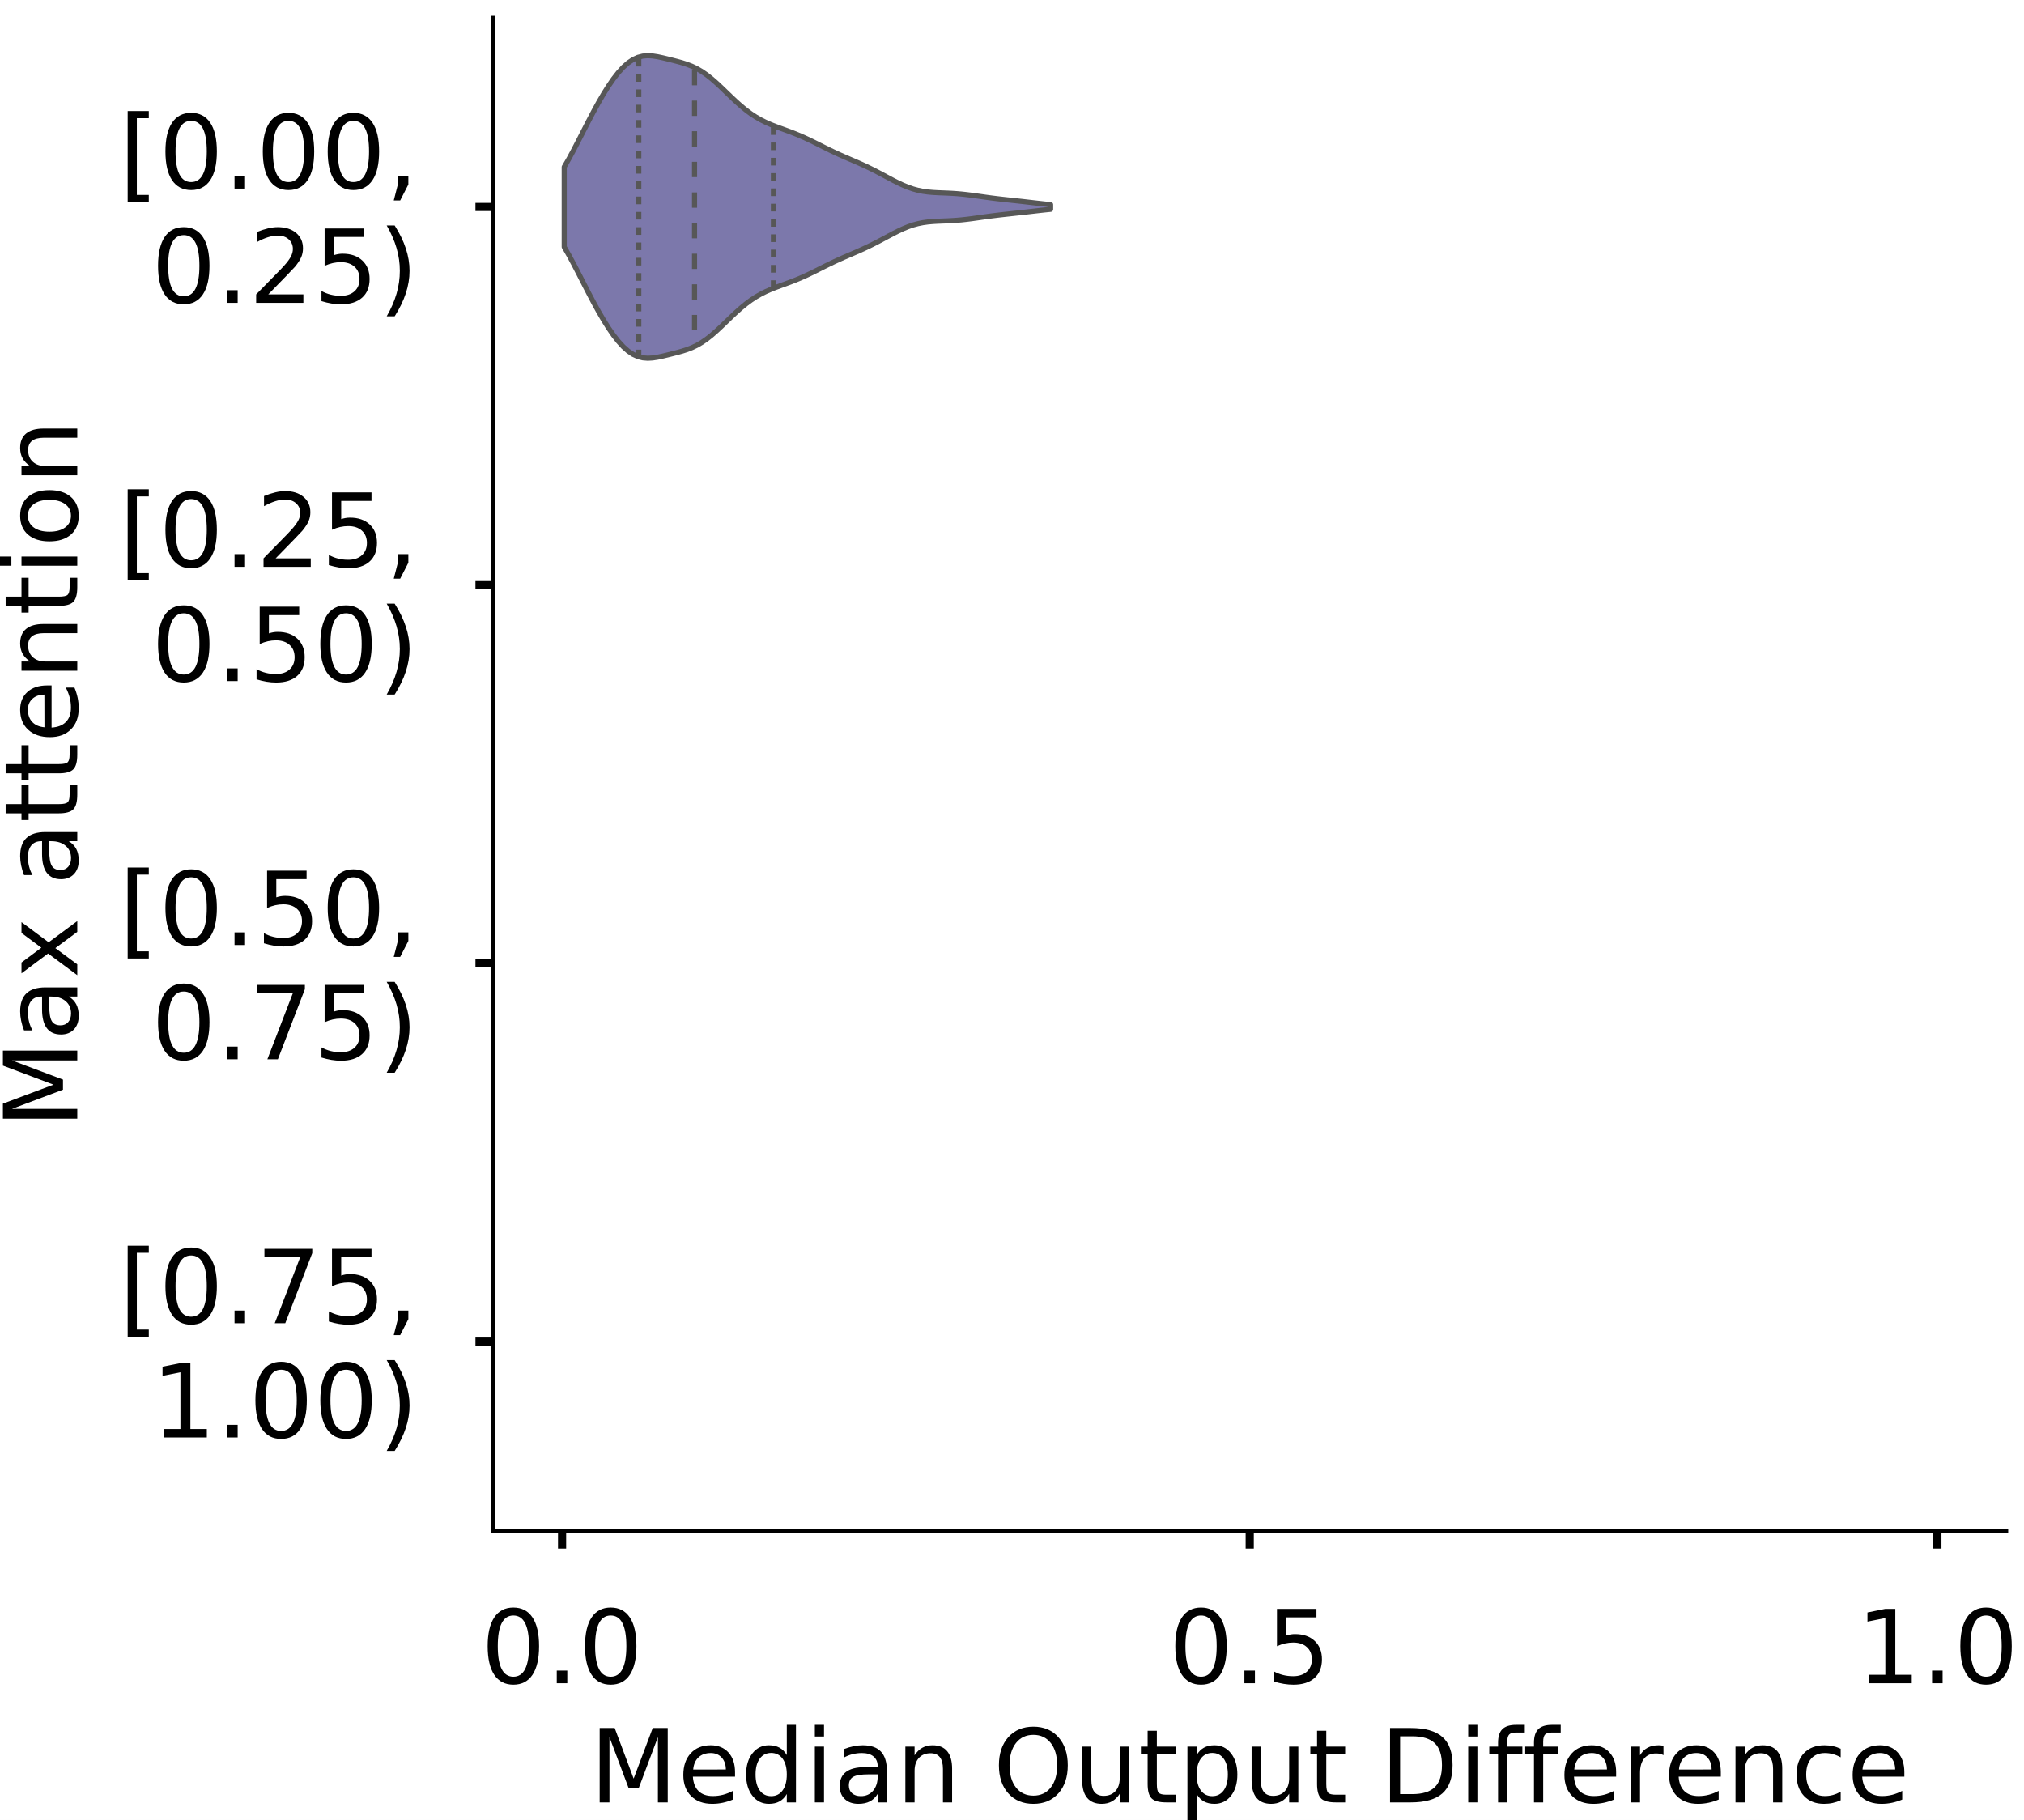
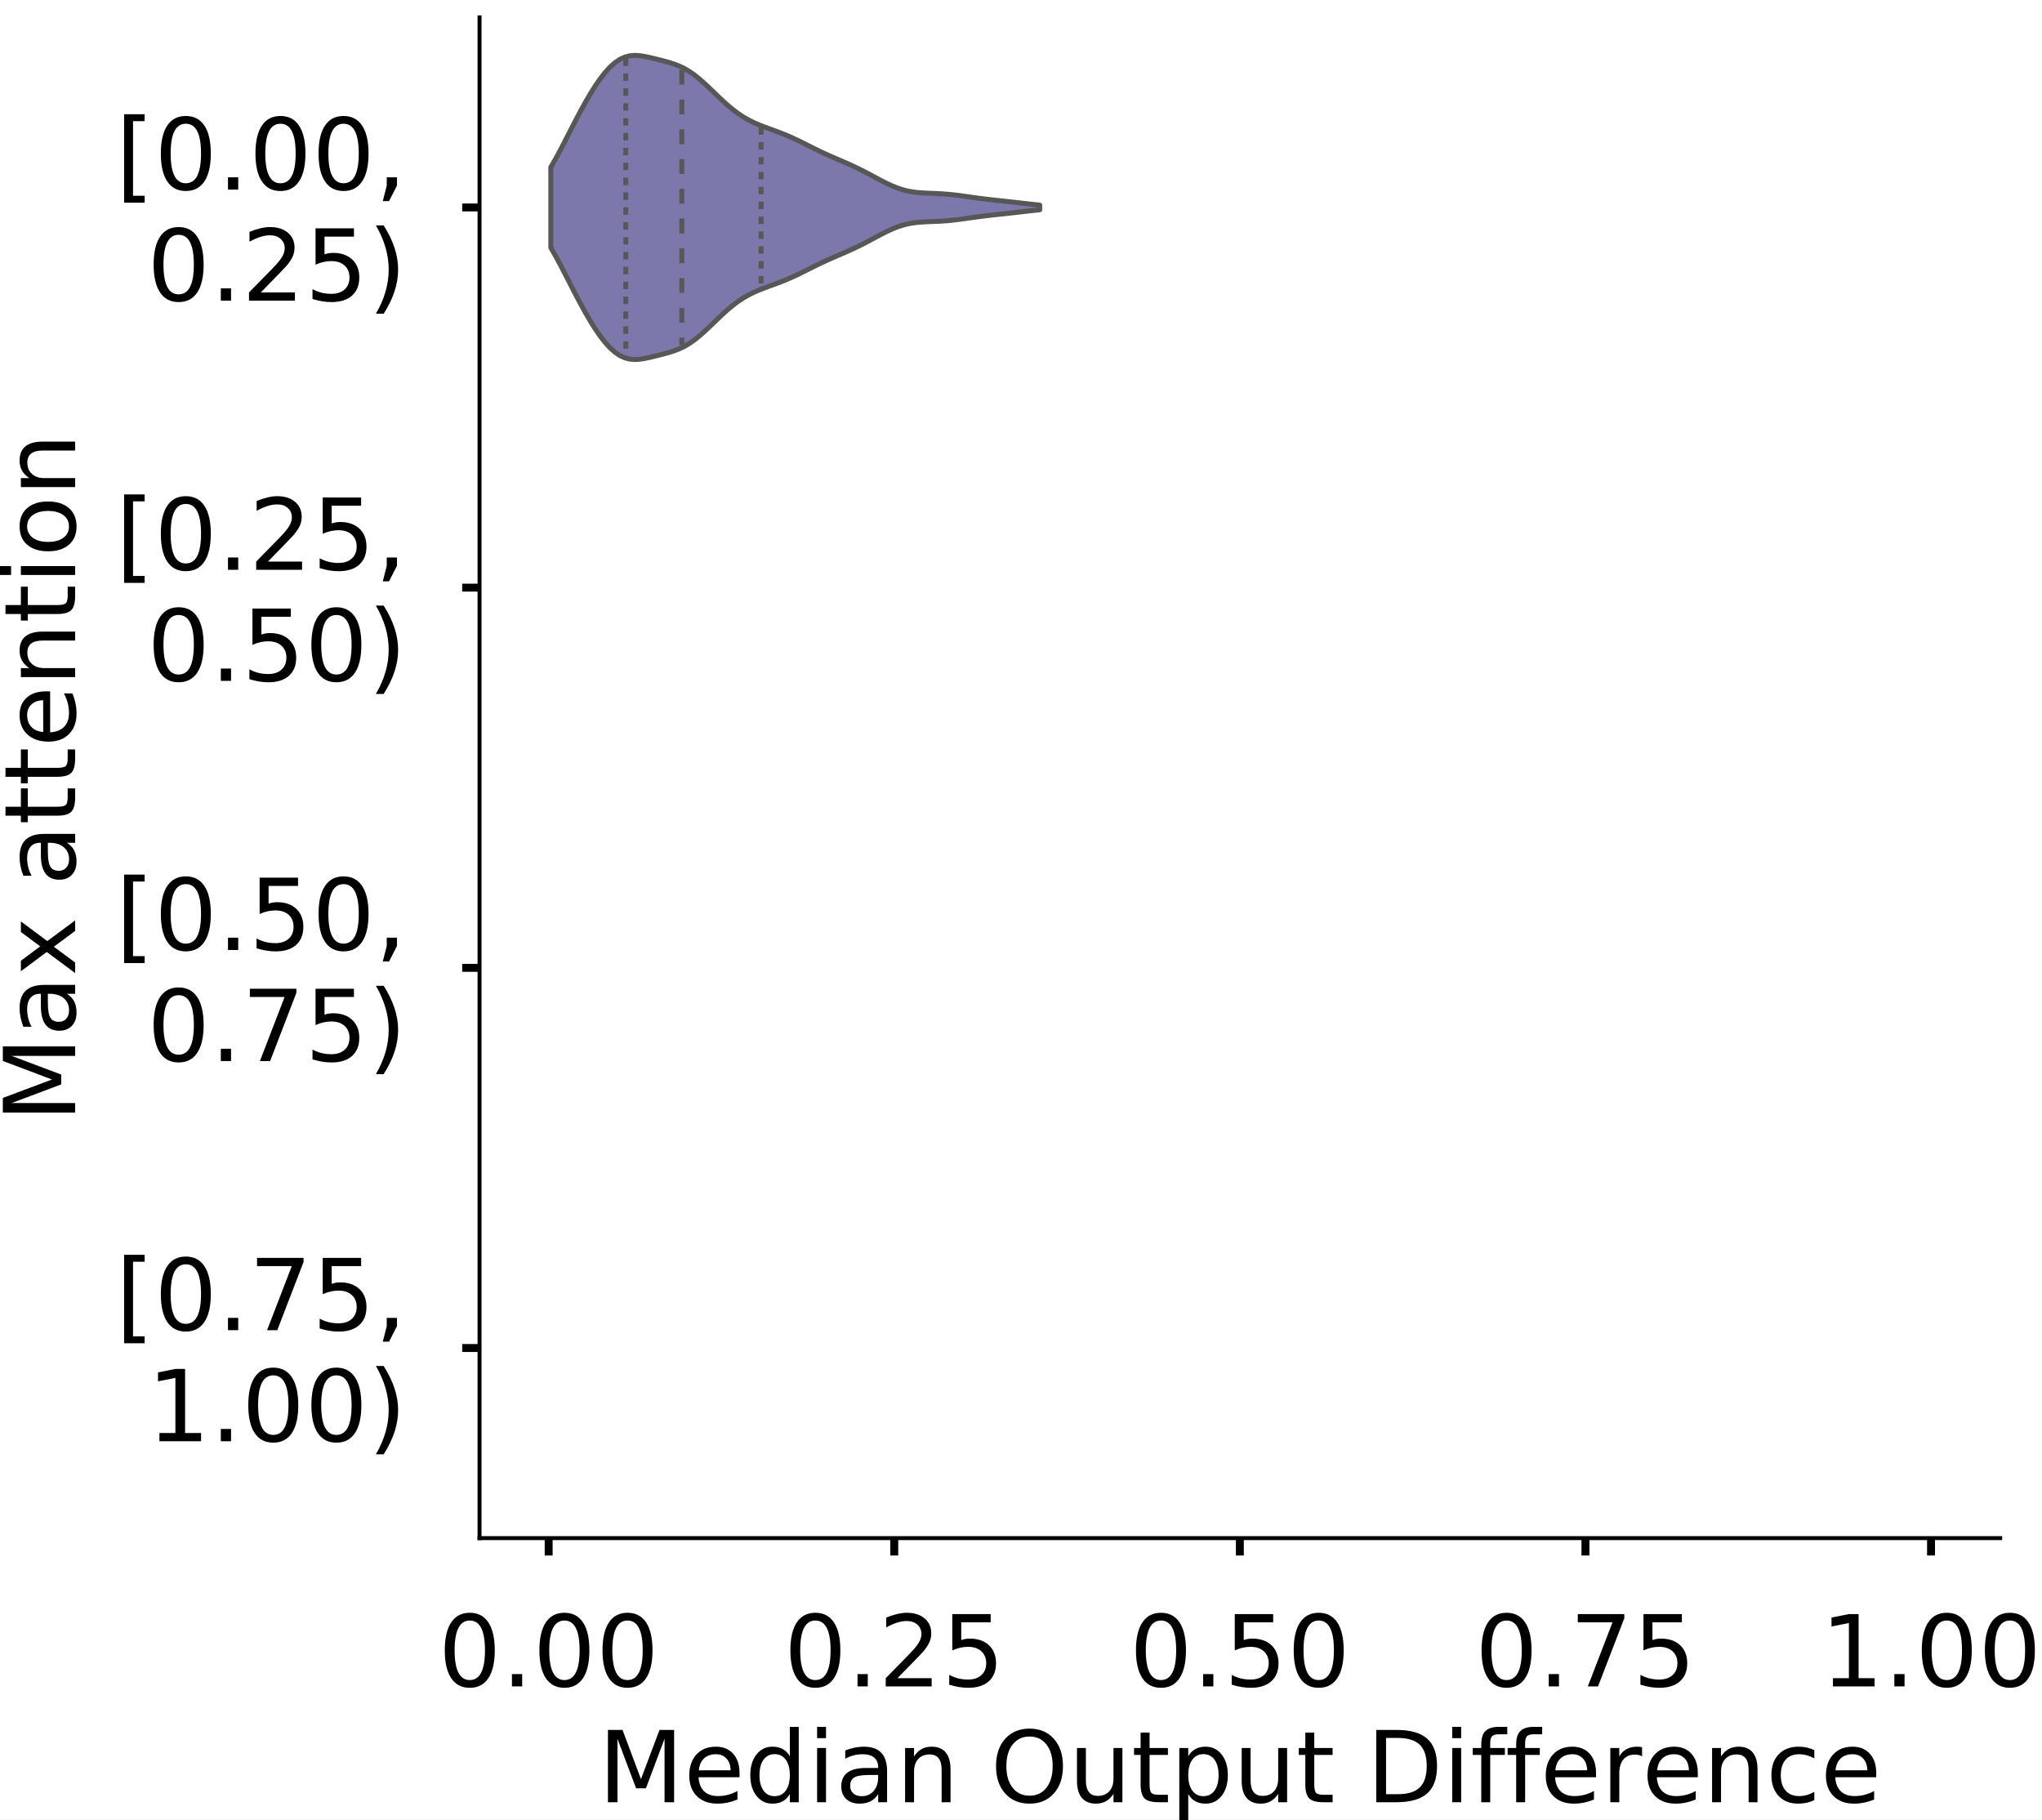
- <svg xmlns="http://www.w3.org/2000/svg" xmlns:xlink="http://www.w3.org/1999/xlink" height="356.753pt" version="1.1" viewBox="0 0 396.753 356.753" width="396.753pt">
+ <svg xmlns="http://www.w3.org/2000/svg" xmlns:xlink="http://www.w3.org/1999/xlink" height="366.833pt" version="1.1" viewBox="0 0 411.77 366.833" width="411.77pt">
  <defs>
    <style type="text/css">
*{stroke-linecap:butt;stroke-linejoin:round;}
  </style>
  </defs>
  <g id="figure_1">
    <g id="patch_1">
-       <path d="M 0 356.753  L 396.753 356.753  L 396.753 0  L 0 0  z " style="fill:#ffffff;" />
+       <path d="M 0 366.833  L 411.77 366.833  L 411.77 -0  L 0 -0  z " style="fill:#ffffff;" />
    </g>
    <g id="axes_1">
      <g id="patch_2">
-         <path d="M 96.7 300.053  L 393.253 300.053  L 393.253 3.5  L 96.7 3.5  z " style="fill:#ffffff;" />
+         <path d="M 96.7 310.133  L 403.333 310.133  L 403.333 3.5  L 96.7 3.5  z " style="fill:#ffffff;" />
      </g>
      <g id="PolyCollection_1">
        <defs>
-           <path d="M 110.6 -308.347  L 110.6 -324.022  L 111.564 -325.706  L 112.527 -327.498  L 113.49 -329.356  L 114.453 -331.239  L 115.416 -333.11  L 116.379 -334.935  L 117.342 -336.687  L 118.306 -338.341  L 119.269 -339.878  L 120.232 -341.274  L 121.195 -342.51  L 122.158 -343.565  L 123.121 -344.422  L 124.084 -345.071  L 125.048 -345.513  L 126.011 -345.761  L 126.974 -345.839  L 127.937 -345.784  L 128.9 -345.636  L 129.863 -345.431  L 130.826 -345.201  L 131.789 -344.961  L 132.753 -344.713  L 133.716 -344.446  L 134.679 -344.137  L 135.642 -343.764  L 136.605 -343.303  L 137.568 -342.741  L 138.531 -342.075  L 139.495 -341.313  L 140.458 -340.471  L 141.421 -339.573  L 142.384 -338.645  L 143.347 -337.717  L 144.31 -336.813  L 145.273 -335.957  L 146.237 -335.167  L 147.2 -334.452  L 148.163 -333.819  L 149.126 -333.265  L 150.089 -332.782  L 151.052 -332.356  L 152.015 -331.974  L 152.978 -331.616  L 153.942 -331.267  L 154.905 -330.913  L 155.868 -330.54  L 156.831 -330.143  L 157.794 -329.718  L 158.757 -329.267  L 159.72 -328.795  L 160.684 -328.312  L 161.647 -327.828  L 162.61 -327.352  L 163.573 -326.891  L 164.536 -326.448  L 165.499 -326.021  L 166.462 -325.605  L 167.426 -325.192  L 168.389 -324.773  L 169.352 -324.339  L 170.315 -323.885  L 171.278 -323.409  L 172.241 -322.911  L 173.204 -322.399  L 174.167 -321.881  L 175.131 -321.372  L 176.094 -320.885  L 177.057 -320.438  L 178.02 -320.044  L 178.983 -319.713  L 179.946 -319.451  L 180.909 -319.256  L 181.873 -319.121  L 182.836 -319.034  L 183.799 -318.979  L 184.762 -318.94  L 185.725 -318.902  L 186.688 -318.854  L 187.651 -318.788  L 188.615 -318.701  L 189.578 -318.594  L 190.541 -318.471  L 191.504 -318.338  L 192.467 -318.202  L 193.43 -318.067  L 194.393 -317.939  L 195.356 -317.819  L 196.32 -317.707  L 197.283 -317.6  L 198.246 -317.497  L 199.209 -317.393  L 200.172 -317.287  L 201.135 -317.178  L 202.098 -317.067  L 203.062 -316.956  L 204.025 -316.847  L 204.988 -316.742  L 205.951 -316.645  L 205.951 -315.724  L 205.951 -315.724  L 204.988 -315.626  L 204.025 -315.522  L 203.062 -315.413  L 202.098 -315.301  L 201.135 -315.19  L 200.172 -315.082  L 199.209 -314.976  L 198.246 -314.872  L 197.283 -314.768  L 196.32 -314.661  L 195.356 -314.549  L 194.393 -314.429  L 193.43 -314.301  L 192.467 -314.167  L 191.504 -314.03  L 190.541 -313.897  L 189.578 -313.774  L 188.615 -313.667  L 187.651 -313.58  L 186.688 -313.514  L 185.725 -313.466  L 184.762 -313.428  L 183.799 -313.389  L 182.836 -313.334  L 181.873 -313.247  L 180.909 -313.112  L 179.946 -312.917  L 178.983 -312.655  L 178.02 -312.324  L 177.057 -311.93  L 176.094 -311.483  L 175.131 -310.997  L 174.167 -310.487  L 173.204 -309.97  L 172.241 -309.457  L 171.278 -308.959  L 170.315 -308.483  L 169.352 -308.029  L 168.389 -307.595  L 167.426 -307.176  L 166.462 -306.763  L 165.499 -306.347  L 164.536 -305.92  L 163.573 -305.477  L 162.61 -305.016  L 161.647 -304.541  L 160.684 -304.056  L 159.72 -303.573  L 158.757 -303.102  L 157.794 -302.65  L 156.831 -302.225  L 155.868 -301.828  L 154.905 -301.456  L 153.942 -301.101  L 152.978 -300.752  L 152.015 -300.395  L 151.052 -300.012  L 150.089 -299.587  L 149.126 -299.103  L 148.163 -298.549  L 147.2 -297.916  L 146.237 -297.202  L 145.273 -296.411  L 144.31 -295.555  L 143.347 -294.651  L 142.384 -293.723  L 141.421 -292.796  L 140.458 -291.898  L 139.495 -291.056  L 138.531 -290.294  L 137.568 -289.628  L 136.605 -289.066  L 135.642 -288.605  L 134.679 -288.231  L 133.716 -287.922  L 132.753 -287.655  L 131.789 -287.408  L 130.826 -287.168  L 129.863 -286.937  L 128.9 -286.733  L 127.937 -286.584  L 126.974 -286.529  L 126.011 -286.607  L 125.048 -286.855  L 124.084 -287.297  L 123.121 -287.946  L 122.158 -288.803  L 121.195 -289.858  L 120.232 -291.094  L 119.269 -292.491  L 118.306 -294.027  L 117.342 -295.682  L 116.379 -297.433  L 115.416 -299.258  L 114.453 -301.129  L 113.49 -303.012  L 112.527 -304.871  L 111.564 -306.662  L 110.6 -308.347  z " id="mab8c554d93" style="stroke:#575757;" />
+           <path d="M 111.073 -316.9  L 111.073 -333.108  L 112.069 -334.85  L 113.065 -336.702  L 114.061 -338.624  L 115.056 -340.571  L 116.052 -342.505  L 117.048 -344.392  L 118.044 -346.203  L 119.04 -347.915  L 120.036 -349.503  L 121.032 -350.947  L 122.028 -352.225  L 123.023 -353.316  L 124.019 -354.202  L 125.015 -354.873  L 126.011 -355.33  L 127.007 -355.586  L 128.003 -355.668  L 128.999 -355.611  L 129.995 -355.457  L 130.99 -355.245  L 131.986 -355.007  L 132.982 -354.759  L 133.978 -354.503  L 134.974 -354.226  L 135.97 -353.908  L 136.966 -353.521  L 137.962 -353.044  L 138.957 -352.463  L 139.953 -351.775  L 140.949 -350.987  L 141.945 -350.116  L 142.941 -349.188  L 143.937 -348.229  L 144.933 -347.269  L 145.929 -346.335  L 146.924 -345.449  L 147.92 -344.632  L 148.916 -343.893  L 149.912 -343.239  L 150.908 -342.666  L 151.904 -342.166  L 152.9 -341.726  L 153.896 -341.33  L 154.891 -340.96  L 155.887 -340.6  L 156.883 -340.233  L 157.879 -339.848  L 158.875 -339.438  L 159.871 -338.998  L 160.867 -338.531  L 161.863 -338.044  L 162.858 -337.544  L 163.854 -337.044  L 164.85 -336.551  L 165.846 -336.075  L 166.842 -335.617  L 167.838 -335.176  L 168.834 -334.746  L 169.83 -334.319  L 170.825 -333.885  L 171.821 -333.437  L 172.817 -332.967  L 173.813 -332.474  L 174.809 -331.96  L 175.805 -331.43  L 176.801 -330.895  L 177.797 -330.368  L 178.792 -329.865  L 179.788 -329.403  L 180.784 -328.995  L 181.78 -328.653  L 182.776 -328.382  L 183.772 -328.181  L 184.768 -328.041  L 185.764 -327.951  L 186.759 -327.894  L 187.755 -327.854  L 188.751 -327.815  L 189.747 -327.765  L 190.743 -327.697  L 191.739 -327.607  L 192.735 -327.496  L 193.731 -327.369  L 194.726 -327.231  L 195.722 -327.09  L 196.718 -326.951  L 197.714 -326.819  L 198.71 -326.695  L 199.706 -326.579  L 200.702 -326.469  L 201.697 -326.361  L 202.693 -326.254  L 203.689 -326.144  L 204.685 -326.032  L 205.681 -325.917  L 206.677 -325.802  L 207.673 -325.689  L 208.669 -325.581  L 209.664 -325.48  L 209.664 -324.528  L 209.664 -324.528  L 208.669 -324.427  L 207.673 -324.319  L 206.677 -324.206  L 205.681 -324.091  L 204.685 -323.977  L 203.689 -323.864  L 202.693 -323.755  L 201.697 -323.647  L 200.702 -323.54  L 199.706 -323.43  L 198.71 -323.313  L 197.714 -323.189  L 196.718 -323.057  L 195.722 -322.918  L 194.726 -322.777  L 193.731 -322.639  L 192.735 -322.512  L 191.739 -322.401  L 190.743 -322.311  L 189.747 -322.243  L 188.751 -322.194  L 187.755 -322.155  L 186.759 -322.114  L 185.764 -322.058  L 184.768 -321.967  L 183.772 -321.828  L 182.776 -321.626  L 181.78 -321.355  L 180.784 -321.013  L 179.788 -320.606  L 178.792 -320.143  L 177.797 -319.64  L 176.801 -319.114  L 175.805 -318.578  L 174.809 -318.048  L 173.813 -317.534  L 172.817 -317.041  L 171.821 -316.572  L 170.825 -316.123  L 169.83 -315.69  L 168.834 -315.263  L 167.838 -314.833  L 166.842 -314.391  L 165.846 -313.933  L 164.85 -313.457  L 163.854 -312.965  L 162.858 -312.464  L 161.863 -311.965  L 160.867 -311.477  L 159.871 -311.01  L 158.875 -310.571  L 157.879 -310.16  L 156.883 -309.775  L 155.887 -309.408  L 154.891 -309.048  L 153.896 -308.678  L 152.9 -308.282  L 151.904 -307.842  L 150.908 -307.343  L 149.912 -306.77  L 148.916 -306.115  L 147.92 -305.376  L 146.924 -304.559  L 145.929 -303.674  L 144.933 -302.74  L 143.937 -301.779  L 142.941 -300.821  L 141.945 -299.892  L 140.949 -299.022  L 139.953 -298.233  L 138.957 -297.545  L 137.962 -296.964  L 136.966 -296.487  L 135.97 -296.101  L 134.974 -295.782  L 133.978 -295.505  L 132.982 -295.249  L 131.986 -295.002  L 130.99 -294.763  L 129.995 -294.552  L 128.999 -294.398  L 128.003 -294.341  L 127.007 -294.422  L 126.011 -294.678  L 125.015 -295.135  L 124.019 -295.806  L 123.023 -296.692  L 122.028 -297.783  L 121.032 -299.061  L 120.036 -300.505  L 119.04 -302.094  L 118.044 -303.805  L 117.048 -305.616  L 116.052 -307.503  L 115.056 -309.437  L 114.061 -311.385  L 113.065 -313.306  L 112.069 -315.159  L 111.073 -316.9  z " id="mfc1574e40b" style="stroke:#575757;" />
        </defs>
-         <g clip-path="url(#p779eb98f32)">
-           <use style="fill:#7c78ab;stroke:#575757;" x="0" xlink:href="#mab8c554d93" y="356.753" />
+         <g clip-path="url(#p173f1cba33)">
+           <use style="fill:#7c78ab;stroke:#575757;" x="0" xlink:href="#mfc1574e40b" y="366.833" />
        </g>
      </g>
      <g id="patch_3">
-         <path clip-path="url(#p779eb98f32)" d="M 110.18 40.569  L 110.18 40.569  L 110.18 40.569  L 110.18 40.569  z " style="fill:#7c78ab;stroke:#575757;stroke-linejoin:miter;stroke-width:0.5;" />
+         <path clip-path="url(#p173f1cba33)" d="M 110.638 41.829  L 110.638 41.829  L 110.638 41.829  L 110.638 41.829  z " style="fill:#7c78ab;stroke:#575757;stroke-linejoin:miter;stroke-width:0.5;" />
      </g>
      <g id="matplotlib.axis_1">
        <g id="xtick_1">
          <g id="line2d_1">
            <defs>
-               <path d="M 0 0  L 0 3.5  " id="m4de82e6976" style="stroke:#000000;stroke-width:1.6;" />
-             </defs>
-             <g>
-               <use style="stroke:#000000;stroke-width:1.6;" x="110.18" xlink:href="#m4de82e6976" y="300.053" />
+               <path d="M 0 0  L 0 3.5  " id="m743047a751" style="stroke:#000000;stroke-width:1.6;" />
+             </defs>
+             <g>
+               <use style="stroke:#000000;stroke-width:1.6;" x="110.638" xlink:href="#m743047a751" y="310.133" />
            </g>
          </g>
          <g id="text_1">
            <defs>
              <path d="M 31.781 66.406  Q 24.172 66.406 20.328 58.906  Q 16.5 51.422 16.5 36.375  Q 16.5 21.391 20.328 13.891  Q 24.172 6.391 31.781 6.391  Q 39.453 6.391 43.281 13.891  Q 47.125 21.391 47.125 36.375  Q 47.125 51.422 43.281 58.906  Q 39.453 66.406 31.781 66.406  z M 31.781 74.219  Q 44.047 74.219 50.516 64.516  Q 56.984 54.828 56.984 36.375  Q 56.984 17.969 50.516 8.266  Q 44.047 -1.422 31.781 -1.422  Q 19.531 -1.422 13.062 8.266  Q 6.594 17.969 6.594 36.375  Q 6.594 54.828 13.062 64.516  Q 19.531 74.219 31.781 74.219  z " id="DejaVuSans-48" />
              <path d="M 10.688 12.406  L 21 12.406  L 21 0  L 10.688 0  z " id="DejaVuSans-46" />
            </defs>
-             <g transform="translate(94.27657 329.9502)scale(0.2 -0.2)">
+             <g transform="translate(88.37225 340.0302)scale(0.2 -0.2)">
              <use xlink:href="#DejaVuSans-48" />
              <use x="63.623" xlink:href="#DejaVuSans-46" />
              <use x="95.41" xlink:href="#DejaVuSans-48" />
+               <use x="159.033" xlink:href="#DejaVuSans-48" />
            </g>
          </g>
        </g>
        <g id="xtick_2">
          <g id="line2d_2">
            <g>
-               <use style="stroke:#000000;stroke-width:1.6;" x="244.977" xlink:href="#m4de82e6976" y="300.053" />
+               <use style="stroke:#000000;stroke-width:1.6;" x="180.327" xlink:href="#m743047a751" y="310.133" />
            </g>
          </g>
          <g id="text_2">
            <defs>
+               <path d="M 19.188 8.297  L 53.609 8.297  L 53.609 0  L 7.328 0  L 7.328 8.297  Q 12.938 14.109 22.625 23.891  Q 32.328 33.688 34.812 36.531  Q 39.547 41.844 41.422 45.531  Q 43.312 49.219 43.312 52.781  Q 43.312 58.594 39.234 62.25  Q 35.156 65.922 28.609 65.922  Q 23.969 65.922 18.812 64.312  Q 13.672 62.703 7.812 59.422  L 7.812 69.391  Q 13.766 71.781 18.938 73  Q 24.125 74.219 28.422 74.219  Q 39.75 74.219 46.484 68.547  Q 53.219 62.891 53.219 53.422  Q 53.219 48.922 51.531 44.891  Q 49.859 40.875 45.406 35.406  Q 44.188 33.984 37.641 27.219  Q 31.109 20.453 19.188 8.297  z " id="DejaVuSans-50" />
              <path d="M 10.797 72.906  L 49.516 72.906  L 49.516 64.594  L 19.828 64.594  L 19.828 46.734  Q 21.969 47.469 24.109 47.828  Q 26.266 48.188 28.422 48.188  Q 40.625 48.188 47.75 41.5  Q 54.891 34.812 54.891 23.391  Q 54.891 11.625 47.562 5.094  Q 40.234 -1.422 26.906 -1.422  Q 22.312 -1.422 17.547 -0.641  Q 12.797 0.141 7.719 1.703  L 7.719 11.625  Q 12.109 9.234 16.797 8.062  Q 21.484 6.891 26.703 6.891  Q 35.156 6.891 40.078 11.328  Q 45.016 15.766 45.016 23.391  Q 45.016 31 40.078 35.438  Q 35.156 39.891 26.703 39.891  Q 22.75 39.891 18.812 39.016  Q 14.891 38.141 10.797 36.281  z " id="DejaVuSans-53" />
            </defs>
-             <g transform="translate(229.0735 329.9502)scale(0.2 -0.2)">
-               <use xlink:href="#DejaVuSans-48" />
-               <use x="63.623" xlink:href="#DejaVuSans-46" />
-               <use x="95.41" xlink:href="#DejaVuSans-53" />
+             <g transform="translate(158.0616 340.0302)scale(0.2 -0.2)">
+               <use xlink:href="#DejaVuSans-48" />
+               <use x="63.623" xlink:href="#DejaVuSans-46" />
+               <use x="95.41" xlink:href="#DejaVuSans-50" />
+               <use x="159.033" xlink:href="#DejaVuSans-53" />
            </g>
          </g>
        </g>
        <g id="xtick_3">
          <g id="line2d_3">
            <g>
-               <use style="stroke:#000000;stroke-width:1.6;" x="379.774" xlink:href="#m4de82e6976" y="300.053" />
+               <use style="stroke:#000000;stroke-width:1.6;" x="250.017" xlink:href="#m743047a751" y="310.133" />
            </g>
          </g>
          <g id="text_3">
+             <g transform="translate(227.751 340.0302)scale(0.2 -0.2)">
+               <use xlink:href="#DejaVuSans-48" />
+               <use x="63.623" xlink:href="#DejaVuSans-46" />
+               <use x="95.41" xlink:href="#DejaVuSans-53" />
+               <use x="159.033" xlink:href="#DejaVuSans-48" />
+             </g>
+           </g>
+         </g>
+         <g id="xtick_4">
+           <g id="line2d_4">
+             <g>
+               <use style="stroke:#000000;stroke-width:1.6;" x="319.706" xlink:href="#m743047a751" y="310.133" />
+             </g>
+           </g>
+           <g id="text_4">
+             <defs>
+               <path d="M 8.203 72.906  L 55.078 72.906  L 55.078 68.703  L 28.609 0  L 18.312 0  L 43.219 64.594  L 8.203 64.594  z " id="DejaVuSans-55" />
+             </defs>
+             <g transform="translate(297.4404 340.0302)scale(0.2 -0.2)">
+               <use xlink:href="#DejaVuSans-48" />
+               <use x="63.623" xlink:href="#DejaVuSans-46" />
+               <use x="95.41" xlink:href="#DejaVuSans-55" />
+               <use x="159.033" xlink:href="#DejaVuSans-53" />
+             </g>
+           </g>
+         </g>
+         <g id="xtick_5">
+           <g id="line2d_5">
+             <g>
+               <use style="stroke:#000000;stroke-width:1.6;" x="389.395" xlink:href="#m743047a751" y="310.133" />
+             </g>
+           </g>
+           <g id="text_5">
            <defs>
              <path d="M 12.406 8.297  L 28.516 8.297  L 28.516 63.922  L 10.984 60.406  L 10.984 69.391  L 28.422 72.906  L 38.281 72.906  L 38.281 8.297  L 54.391 8.297  L 54.391 0  L 12.406 0  z " id="DejaVuSans-49" />
            </defs>
-             <g transform="translate(363.8705 329.9502)scale(0.2 -0.2)">
+             <g transform="translate(367.1298 340.0302)scale(0.2 -0.2)">
              <use xlink:href="#DejaVuSans-49" />
              <use x="63.623" xlink:href="#DejaVuSans-46" />
              <use x="95.41" xlink:href="#DejaVuSans-48" />
-             </g>
-           </g>
-         </g>
-         <g id="text_4">
+               <use x="159.033" xlink:href="#DejaVuSans-48" />
+             </g>
+           </g>
+         </g>
+         <g id="text_6">
          <defs>
            <path d="M 9.812 72.906  L 24.516 72.906  L 43.109 23.297  L 61.812 72.906  L 76.516 72.906  L 76.516 0  L 66.891 0  L 66.891 64.016  L 48.094 14.016  L 38.188 14.016  L 19.391 64.016  L 19.391 0  L 9.812 0  z " id="DejaVuSans-77" />
            <path d="M 56.203 29.594  L 56.203 25.203  L 14.891 25.203  Q 15.484 15.922 20.484 11.062  Q 25.484 6.203 34.422 6.203  Q 39.594 6.203 44.453 7.469  Q 49.312 8.734 54.109 11.281  L 54.109 2.781  Q 49.266 0.734 44.188 -0.344  Q 39.109 -1.422 33.891 -1.422  Q 20.797 -1.422 13.156 6.188  Q 5.516 13.812 5.516 26.812  Q 5.516 40.234 12.766 48.109  Q 20.016 56 32.328 56  Q 43.359 56 49.781 48.891  Q 56.203 41.797 56.203 29.594  z M 47.219 32.234  Q 47.125 39.594 43.094 43.984  Q 39.062 48.391 32.422 48.391  Q 24.906 48.391 20.391 44.141  Q 15.875 39.891 15.188 32.172  z " id="DejaVuSans-101" />
            <path d="M 45.406 46.391  L 45.406 75.984  L 54.391 75.984  L 54.391 0  L 45.406 0  L 45.406 8.203  Q 42.578 3.328 38.25 0.953  Q 33.938 -1.422 27.875 -1.422  Q 17.969 -1.422 11.734 6.484  Q 5.516 14.406 5.516 27.297  Q 5.516 40.188 11.734 48.094  Q 17.969 56 27.875 56  Q 33.938 56 38.25 53.625  Q 42.578 51.266 45.406 46.391  z M 14.797 27.297  Q 14.797 17.391 18.875 11.75  Q 22.953 6.109 30.078 6.109  Q 37.203 6.109 41.297 11.75  Q 45.406 17.391 45.406 27.297  Q 45.406 37.203 41.297 42.844  Q 37.203 48.484 30.078 48.484  Q 22.953 48.484 18.875 42.844  Q 14.797 37.203 14.797 27.297  z " id="DejaVuSans-100" />
            <path d="M 9.422 54.688  L 18.406 54.688  L 18.406 0  L 9.422 0  z M 9.422 75.984  L 18.406 75.984  L 18.406 64.594  L 9.422 64.594  z " id="DejaVuSans-105" />
            <path d="M 34.281 27.484  Q 23.391 27.484 19.188 25  Q 14.984 22.516 14.984 16.5  Q 14.984 11.719 18.141 8.906  Q 21.297 6.109 26.703 6.109  Q 34.188 6.109 38.703 11.406  Q 43.219 16.703 43.219 25.484  L 43.219 27.484  z M 52.203 31.203  L 52.203 0  L 43.219 0  L 43.219 8.297  Q 40.141 3.328 35.547 0.953  Q 30.953 -1.422 24.312 -1.422  Q 15.922 -1.422 10.953 3.297  Q 6 8.016 6 15.922  Q 6 25.141 12.172 29.828  Q 18.359 34.516 30.609 34.516  L 43.219 34.516  L 43.219 35.406  Q 43.219 41.609 39.141 45  Q 35.062 48.391 27.688 48.391  Q 23 48.391 18.547 47.266  Q 14.109 46.141 10.016 43.891  L 10.016 52.203  Q 14.938 54.109 19.578 55.047  Q 24.219 56 28.609 56  Q 40.484 56 46.344 49.844  Q 52.203 43.703 52.203 31.203  z " id="DejaVuSans-97" />
            <path d="M 54.891 33.016  L 54.891 0  L 45.906 0  L 45.906 32.719  Q 45.906 40.484 42.875 44.328  Q 39.844 48.188 33.797 48.188  Q 26.516 48.188 22.312 43.547  Q 18.109 38.922 18.109 30.906  L 18.109 0  L 9.078 0  L 9.078 54.688  L 18.109 54.688  L 18.109 46.188  Q 21.344 51.125 25.703 53.562  Q 30.078 56 35.797 56  Q 45.219 56 50.047 50.172  Q 54.891 44.344 54.891 33.016  z " id="DejaVuSans-110" />
            <path id="DejaVuSans-32" />
            <path d="M 39.406 66.219  Q 28.656 66.219 22.328 58.203  Q 16.016 50.203 16.016 36.375  Q 16.016 22.609 22.328 14.594  Q 28.656 6.594 39.406 6.594  Q 50.141 6.594 56.422 14.594  Q 62.703 22.609 62.703 36.375  Q 62.703 50.203 56.422 58.203  Q 50.141 66.219 39.406 66.219  z M 39.406 74.219  Q 54.734 74.219 63.906 63.938  Q 73.094 53.656 73.094 36.375  Q 73.094 19.141 63.906 8.859  Q 54.734 -1.422 39.406 -1.422  Q 24.031 -1.422 14.812 8.828  Q 5.609 19.094 5.609 36.375  Q 5.609 53.656 14.812 63.938  Q 24.031 74.219 39.406 74.219  z " id="DejaVuSans-79" />
            <path d="M 8.5 21.578  L 8.5 54.688  L 17.484 54.688  L 17.484 21.922  Q 17.484 14.156 20.5 10.266  Q 23.531 6.391 29.594 6.391  Q 36.859 6.391 41.078 11.031  Q 45.312 15.672 45.312 23.688  L 45.312 54.688  L 54.297 54.688  L 54.297 0  L 45.312 0  L 45.312 8.406  Q 42.047 3.422 37.719 1  Q 33.406 -1.422 27.688 -1.422  Q 18.266 -1.422 13.375 4.438  Q 8.5 10.297 8.5 21.578  z M 31.109 56  z " id="DejaVuSans-117" />
            <path d="M 18.312 70.219  L 18.312 54.688  L 36.812 54.688  L 36.812 47.703  L 18.312 47.703  L 18.312 18.016  Q 18.312 11.328 20.141 9.422  Q 21.969 7.516 27.594 7.516  L 36.812 7.516  L 36.812 0  L 27.594 0  Q 17.188 0 13.234 3.875  Q 9.281 7.766 9.281 18.016  L 9.281 47.703  L 2.688 47.703  L 2.688 54.688  L 9.281 54.688  L 9.281 70.219  z " id="DejaVuSans-116" />
            <path d="M 18.109 8.203  L 18.109 -20.797  L 9.078 -20.797  L 9.078 54.688  L 18.109 54.688  L 18.109 46.391  Q 20.953 51.266 25.266 53.625  Q 29.594 56 35.594 56  Q 45.562 56 51.781 48.094  Q 58.016 40.188 58.016 27.297  Q 58.016 14.406 51.781 6.484  Q 45.562 -1.422 35.594 -1.422  Q 29.594 -1.422 25.266 0.953  Q 20.953 3.328 18.109 8.203  z M 48.688 27.297  Q 48.688 37.203 44.609 42.844  Q 40.531 48.484 33.406 48.484  Q 26.266 48.484 22.188 42.844  Q 18.109 37.203 18.109 27.297  Q 18.109 17.391 22.188 11.75  Q 26.266 6.109 33.406 6.109  Q 40.531 6.109 44.609 11.75  Q 48.688 17.391 48.688 27.297  z " id="DejaVuSans-112" />
            <path d="M 19.672 64.797  L 19.672 8.109  L 31.594 8.109  Q 46.688 8.109 53.688 14.938  Q 60.688 21.781 60.688 36.531  Q 60.688 51.172 53.688 57.984  Q 46.688 64.797 31.594 64.797  z M 9.812 72.906  L 30.078 72.906  Q 51.266 72.906 61.172 64.094  Q 71.094 55.281 71.094 36.531  Q 71.094 17.672 61.125 8.828  Q 51.172 0 30.078 0  L 9.812 0  z " id="DejaVuSans-68" />
            <path d="M 37.109 75.984  L 37.109 68.5  L 28.516 68.5  Q 23.688 68.5 21.797 66.547  Q 19.922 64.594 19.922 59.516  L 19.922 54.688  L 34.719 54.688  L 34.719 47.703  L 19.922 47.703  L 19.922 0  L 10.891 0  L 10.891 47.703  L 2.297 47.703  L 2.297 54.688  L 10.891 54.688  L 10.891 58.5  Q 10.891 67.625 15.141 71.797  Q 19.391 75.984 28.609 75.984  z " id="DejaVuSans-102" />
            <path d="M 41.109 46.297  Q 39.594 47.172 37.812 47.578  Q 36.031 48 33.891 48  Q 26.266 48 22.188 43.047  Q 18.109 38.094 18.109 28.812  L 18.109 0  L 9.078 0  L 9.078 54.688  L 18.109 54.688  L 18.109 46.188  Q 20.953 51.172 25.484 53.578  Q 30.031 56 36.531 56  Q 37.453 56 38.578 55.875  Q 39.703 55.766 41.062 55.516  z " id="DejaVuSans-114" />
            <path d="M 48.781 52.594  L 48.781 44.188  Q 44.969 46.297 41.141 47.344  Q 37.312 48.391 33.406 48.391  Q 24.656 48.391 19.812 42.844  Q 14.984 37.312 14.984 27.297  Q 14.984 17.281 19.812 11.734  Q 24.656 6.203 33.406 6.203  Q 37.312 6.203 41.141 7.25  Q 44.969 8.297 48.781 10.406  L 48.781 2.094  Q 45.016 0.344 40.984 -0.531  Q 36.969 -1.422 32.422 -1.422  Q 20.062 -1.422 12.781 6.344  Q 5.516 14.109 5.516 27.297  Q 5.516 40.672 12.859 48.328  Q 20.219 56 33.016 56  Q 37.156 56 41.109 55.141  Q 45.062 54.297 48.781 52.594  z " id="DejaVuSans-99" />
          </defs>
-           <g transform="translate(115.5892 353.3065)scale(0.2 -0.2)">
+           <g transform="translate(120.6292 363.3865)scale(0.2 -0.2)">
            <use xlink:href="#DejaVuSans-77" />
            <use x="86.279" xlink:href="#DejaVuSans-101" />
            <use x="147.803" xlink:href="#DejaVuSans-100" />
            <use x="211.279" xlink:href="#DejaVuSans-105" />
            <use x="239.062" xlink:href="#DejaVuSans-97" />
            <use x="300.342" xlink:href="#DejaVuSans-110" />
            <use x="363.721" xlink:href="#DejaVuSans-32" />
            <use x="395.508" xlink:href="#DejaVuSans-79" />
            <use x="474.219" xlink:href="#DejaVuSans-117" />
            <use x="537.598" xlink:href="#DejaVuSans-116" />
            <use x="576.807" xlink:href="#DejaVuSans-112" />
            <use x="640.283" xlink:href="#DejaVuSans-117" />
            <use x="703.662" xlink:href="#DejaVuSans-116" />
            <use x="742.871" xlink:href="#DejaVuSans-32" />
            <use x="774.658" xlink:href="#DejaVuSans-68" />
            <use x="851.66" xlink:href="#DejaVuSans-105" />
            <use x="879.443" xlink:href="#DejaVuSans-102" />
            <use x="914.648" xlink:href="#DejaVuSans-102" />
            <use x="949.854" xlink:href="#DejaVuSans-101" />
            <use x="1011.377" xlink:href="#DejaVuSans-114" />
            <use x="1052.459" xlink:href="#DejaVuSans-101" />
            <use x="1113.982" xlink:href="#DejaVuSans-110" />
            <use x="1177.361" xlink:href="#DejaVuSans-99" />
            <use x="1232.342" xlink:href="#DejaVuSans-101" />
          </g>
        </g>
      </g>
      <g id="matplotlib.axis_2">
        <g id="ytick_1">
-           <g id="line2d_4">
-             <defs>
-               <path d="M 0 0  L -3.5 0  " id="m5d5a3b8fd9" style="stroke:#000000;stroke-width:1.6;" />
-             </defs>
-             <g>
-               <use style="stroke:#000000;stroke-width:1.6;" x="96.7" xlink:href="#m5d5a3b8fd9" y="40.569" />
-             </g>
-           </g>
-           <g id="text_5">
+           <g id="line2d_6">
+             <defs>
+               <path d="M 0 0  L -3.5 0  " id="mcd62e50854" style="stroke:#000000;stroke-width:1.6;" />
+             </defs>
+             <g>
+               <use style="stroke:#000000;stroke-width:1.6;" x="96.7" xlink:href="#mcd62e50854" y="41.829" />
+             </g>
+           </g>
+           <g id="text_7">
            <defs>
              <path d="M 8.594 75.984  L 29.297 75.984  L 29.297 69  L 17.578 69  L 17.578 -6.203  L 29.297 -6.203  L 29.297 -13.188  L 8.594 -13.188  z " id="DejaVuSans-91" />
              <path d="M 11.719 12.406  L 22.016 12.406  L 22.016 4  L 14.016 -11.625  L 7.719 -11.625  L 11.719 4  z " id="DejaVuSans-44" />
            </defs>
-             <g transform="translate(23.30937 36.96979)scale(0.2 -0.2)">
+             <g transform="translate(23.30937 38.22979)scale(0.2 -0.2)">
              <use xlink:href="#DejaVuSans-91" />
              <use x="39.014" xlink:href="#DejaVuSans-48" />
              <use x="102.637" xlink:href="#DejaVuSans-46" />
              <use x="134.424" xlink:href="#DejaVuSans-48" />
              <use x="198.047" xlink:href="#DejaVuSans-48" />
              <use x="261.67" xlink:href="#DejaVuSans-44" />
            </g>
            <defs>
-               <path d="M 19.188 8.297  L 53.609 8.297  L 53.609 0  L 7.328 0  L 7.328 8.297  Q 12.938 14.109 22.625 23.891  Q 32.328 33.688 34.812 36.531  Q 39.547 41.844 41.422 45.531  Q 43.312 49.219 43.312 52.781  Q 43.312 58.594 39.234 62.25  Q 35.156 65.922 28.609 65.922  Q 23.969 65.922 18.812 64.312  Q 13.672 62.703 7.812 59.422  L 7.812 69.391  Q 13.766 71.781 18.938 73  Q 24.125 74.219 28.422 74.219  Q 39.75 74.219 46.484 68.547  Q 53.219 62.891 53.219 53.422  Q 53.219 48.922 51.531 44.891  Q 49.859 40.875 45.406 35.406  Q 44.188 33.984 37.641 27.219  Q 31.109 20.453 19.188 8.297  z " id="DejaVuSans-50" />
              <path d="M 8.016 75.875  L 15.828 75.875  Q 23.141 64.359 26.781 53.312  Q 30.422 42.281 30.422 31.391  Q 30.422 20.453 26.781 9.375  Q 23.141 -1.703 15.828 -13.188  L 8.016 -13.188  Q 14.5 -2 17.703 9.062  Q 20.906 20.125 20.906 31.391  Q 20.906 42.672 17.703 53.656  Q 14.5 64.656 8.016 75.875  z " id="DejaVuSans-41" />
            </defs>
-             <g transform="translate(29.66562 59.36542)scale(0.2 -0.2)">
+             <g transform="translate(29.66562 60.62542)scale(0.2 -0.2)">
              <use xlink:href="#DejaVuSans-48" />
              <use x="63.623" xlink:href="#DejaVuSans-46" />
              <use x="95.41" xlink:href="#DejaVuSans-50" />
              <use x="159.033" xlink:href="#DejaVuSans-53" />
              <use x="222.656" xlink:href="#DejaVuSans-41" />
            </g>
          </g>
        </g>
        <g id="ytick_2">
-           <g id="line2d_5">
-             <g>
-               <use style="stroke:#000000;stroke-width:1.6;" x="96.7" xlink:href="#m5d5a3b8fd9" y="114.707" />
-             </g>
-           </g>
-           <g id="text_6">
-             <g transform="translate(23.30937 111.1081)scale(0.2 -0.2)">
+           <g id="line2d_7">
+             <g>
+               <use style="stroke:#000000;stroke-width:1.6;" x="96.7" xlink:href="#mcd62e50854" y="118.487" />
+             </g>
+           </g>
+           <g id="text_8">
+             <g transform="translate(23.30937 114.8881)scale(0.2 -0.2)">
              <use xlink:href="#DejaVuSans-91" />
              <use x="39.014" xlink:href="#DejaVuSans-48" />
              <use x="102.637" xlink:href="#DejaVuSans-46" />
              <use x="134.424" xlink:href="#DejaVuSans-50" />
              <use x="198.047" xlink:href="#DejaVuSans-53" />
              <use x="261.67" xlink:href="#DejaVuSans-44" />
            </g>
-             <g transform="translate(29.66562 133.5037)scale(0.2 -0.2)">
+             <g transform="translate(29.66562 137.2837)scale(0.2 -0.2)">
              <use xlink:href="#DejaVuSans-48" />
              <use x="63.623" xlink:href="#DejaVuSans-46" />
              <use x="95.41" xlink:href="#DejaVuSans-53" />
              <use x="159.033" xlink:href="#DejaVuSans-48" />
              <use x="222.656" xlink:href="#DejaVuSans-41" />
            </g>
          </g>
        </g>
        <g id="ytick_3">
-           <g id="line2d_6">
-             <g>
-               <use style="stroke:#000000;stroke-width:1.6;" x="96.7" xlink:href="#m5d5a3b8fd9" y="188.846" />
-             </g>
-           </g>
-           <g id="text_7">
-             <g transform="translate(23.30937 185.2465)scale(0.2 -0.2)">
+           <g id="line2d_8">
+             <g>
+               <use style="stroke:#000000;stroke-width:1.6;" x="96.7" xlink:href="#mcd62e50854" y="195.146" />
+             </g>
+           </g>
+           <g id="text_9">
+             <g transform="translate(23.30937 191.5465)scale(0.2 -0.2)">
              <use xlink:href="#DejaVuSans-91" />
              <use x="39.014" xlink:href="#DejaVuSans-48" />
              <use x="102.637" xlink:href="#DejaVuSans-46" />
              <use x="134.424" xlink:href="#DejaVuSans-53" />
              <use x="198.047" xlink:href="#DejaVuSans-48" />
              <use x="261.67" xlink:href="#DejaVuSans-44" />
            </g>
-             <defs>
-               <path d="M 8.203 72.906  L 55.078 72.906  L 55.078 68.703  L 28.609 0  L 18.312 0  L 43.219 64.594  L 8.203 64.594  z " id="DejaVuSans-55" />
-             </defs>
-             <g transform="translate(29.66562 207.6421)scale(0.2 -0.2)">
+             <g transform="translate(29.66562 213.9421)scale(0.2 -0.2)">
              <use xlink:href="#DejaVuSans-48" />
              <use x="63.623" xlink:href="#DejaVuSans-46" />
              <use x="95.41" xlink:href="#DejaVuSans-55" />
              <use x="159.033" xlink:href="#DejaVuSans-53" />
              <use x="222.656" xlink:href="#DejaVuSans-41" />
            </g>
          </g>
        </g>
        <g id="ytick_4">
-           <g id="line2d_7">
-             <g>
-               <use style="stroke:#000000;stroke-width:1.6;" x="96.7" xlink:href="#m5d5a3b8fd9" y="262.984" />
-             </g>
-           </g>
-           <g id="text_8">
-             <g transform="translate(23.30937 259.3848)scale(0.2 -0.2)">
+           <g id="line2d_9">
+             <g>
+               <use style="stroke:#000000;stroke-width:1.6;" x="96.7" xlink:href="#mcd62e50854" y="271.804" />
+             </g>
+           </g>
+           <g id="text_10">
+             <g transform="translate(23.30937 268.2048)scale(0.2 -0.2)">
              <use xlink:href="#DejaVuSans-91" />
              <use x="39.014" xlink:href="#DejaVuSans-48" />
              <use x="102.637" xlink:href="#DejaVuSans-46" />
              <use x="134.424" xlink:href="#DejaVuSans-55" />
              <use x="198.047" xlink:href="#DejaVuSans-53" />
              <use x="261.67" xlink:href="#DejaVuSans-44" />
            </g>
-             <g transform="translate(29.66562 281.7804)scale(0.2 -0.2)">
+             <g transform="translate(29.66562 290.6004)scale(0.2 -0.2)">
              <use xlink:href="#DejaVuSans-49" />
              <use x="63.623" xlink:href="#DejaVuSans-46" />
              <use x="95.41" xlink:href="#DejaVuSans-48" />
              <use x="159.033" xlink:href="#DejaVuSans-48" />
              <use x="222.656" xlink:href="#DejaVuSans-41" />
            </g>
          </g>
        </g>
-         <g id="text_9">
+         <g id="text_11">
          <defs>
            <path d="M 54.891 54.688  L 35.109 28.078  L 55.906 0  L 45.312 0  L 29.391 21.484  L 13.484 0  L 2.875 0  L 24.125 28.609  L 4.688 54.688  L 15.281 54.688  L 29.781 35.203  L 44.281 54.688  z " id="DejaVuSans-120" />
            <path d="M 30.609 48.391  Q 23.391 48.391 19.188 42.75  Q 14.984 37.109 14.984 27.297  Q 14.984 17.484 19.156 11.844  Q 23.344 6.203 30.609 6.203  Q 37.797 6.203 41.984 11.859  Q 46.188 17.531 46.188 27.297  Q 46.188 37.016 41.984 42.703  Q 37.797 48.391 30.609 48.391  z M 30.609 56  Q 42.328 56 49.016 48.375  Q 55.719 40.766 55.719 27.297  Q 55.719 13.875 49.016 6.219  Q 42.328 -1.422 30.609 -1.422  Q 18.844 -1.422 12.172 6.219  Q 5.516 13.875 5.516 27.297  Q 5.516 40.766 12.172 48.375  Q 18.844 56 30.609 56  z " id="DejaVuSans-111" />
          </defs>
-           <g transform="translate(15.15 221.2439)rotate(-90)scale(0.2 -0.2)">
+           <g transform="translate(15.15 226.2839)rotate(-90)scale(0.2 -0.2)">
            <use xlink:href="#DejaVuSans-77" />
            <use x="86.279" xlink:href="#DejaVuSans-97" />
            <use x="147.559" xlink:href="#DejaVuSans-120" />
            <use x="206.738" xlink:href="#DejaVuSans-32" />
            <use x="238.525" xlink:href="#DejaVuSans-97" />
            <use x="299.805" xlink:href="#DejaVuSans-116" />
            <use x="339.014" xlink:href="#DejaVuSans-116" />
            <use x="378.223" xlink:href="#DejaVuSans-101" />
            <use x="439.746" xlink:href="#DejaVuSans-110" />
            <use x="503.125" xlink:href="#DejaVuSans-116" />
            <use x="542.334" xlink:href="#DejaVuSans-105" />
            <use x="570.117" xlink:href="#DejaVuSans-111" />
            <use x="631.299" xlink:href="#DejaVuSans-110" />
          </g>
        </g>
      </g>
-       <g id="line2d_8">
-         <path clip-path="url(#p779eb98f32)" d="M 125.219 11.533  L 125.219 69.605  " style="fill:none;stroke:#575757;stroke-dasharray:1.5,1.5;stroke-dashoffset:0;" />
-       </g>
-       <g id="line2d_9">
-         <path clip-path="url(#p779eb98f32)" d="M 136.151 13.722  L 136.151 67.416  " style="fill:none;stroke:#575757;stroke-dasharray:3,3;stroke-dashoffset:0;" />
-       </g>
      <g id="line2d_10">
-         <path clip-path="url(#p779eb98f32)" d="M 151.608 24.938  L 151.608 56.201  " style="fill:none;stroke:#575757;stroke-dasharray:1.5,1.5;stroke-dashoffset:0;" />
+         <path clip-path="url(#p173f1cba33)" d="M 126.188 11.806  L 126.188 71.852  " style="fill:none;stroke:#575757;stroke-dasharray:1.5,1.5;stroke-dashoffset:0;" />
+       </g>
+       <g id="line2d_11">
+         <path clip-path="url(#p173f1cba33)" d="M 137.492 14.069  L 137.492 69.589  " style="fill:none;stroke:#575757;stroke-dasharray:3,3;stroke-dashoffset:0;" />
+       </g>
+       <g id="line2d_12">
+         <path clip-path="url(#p173f1cba33)" d="M 153.474 25.666  L 153.474 57.992  " style="fill:none;stroke:#575757;stroke-dasharray:1.5,1.5;stroke-dashoffset:0;" />
      </g>
      <g id="patch_4">
-         <path d="M 96.7 300.053  L 96.7 3.5  " style="fill:none;stroke:#000000;stroke-linecap:square;stroke-linejoin:miter;stroke-width:0.8;" />
+         <path d="M 96.7 310.133  L 96.7 3.5  " style="fill:none;stroke:#000000;stroke-linecap:square;stroke-linejoin:miter;stroke-width:0.8;" />
      </g>
      <g id="patch_5">
-         <path d="M 96.7 300.053  L 393.253 300.053  " style="fill:none;stroke:#000000;stroke-linecap:square;stroke-linejoin:miter;stroke-width:0.8;" />
+         <path d="M 96.7 310.133  L 403.333 310.133  " style="fill:none;stroke:#000000;stroke-linecap:square;stroke-linejoin:miter;stroke-width:0.8;" />
      </g>
    </g>
  </g>
  <defs>
-     <clipPath id="p779eb98f32">
-       <rect height="296.553" width="296.553" x="96.7" y="3.5" />
+     <clipPath id="p173f1cba33">
+       <rect height="306.633" width="306.633" x="96.7" y="3.5" />
    </clipPath>
  </defs>
</svg>
